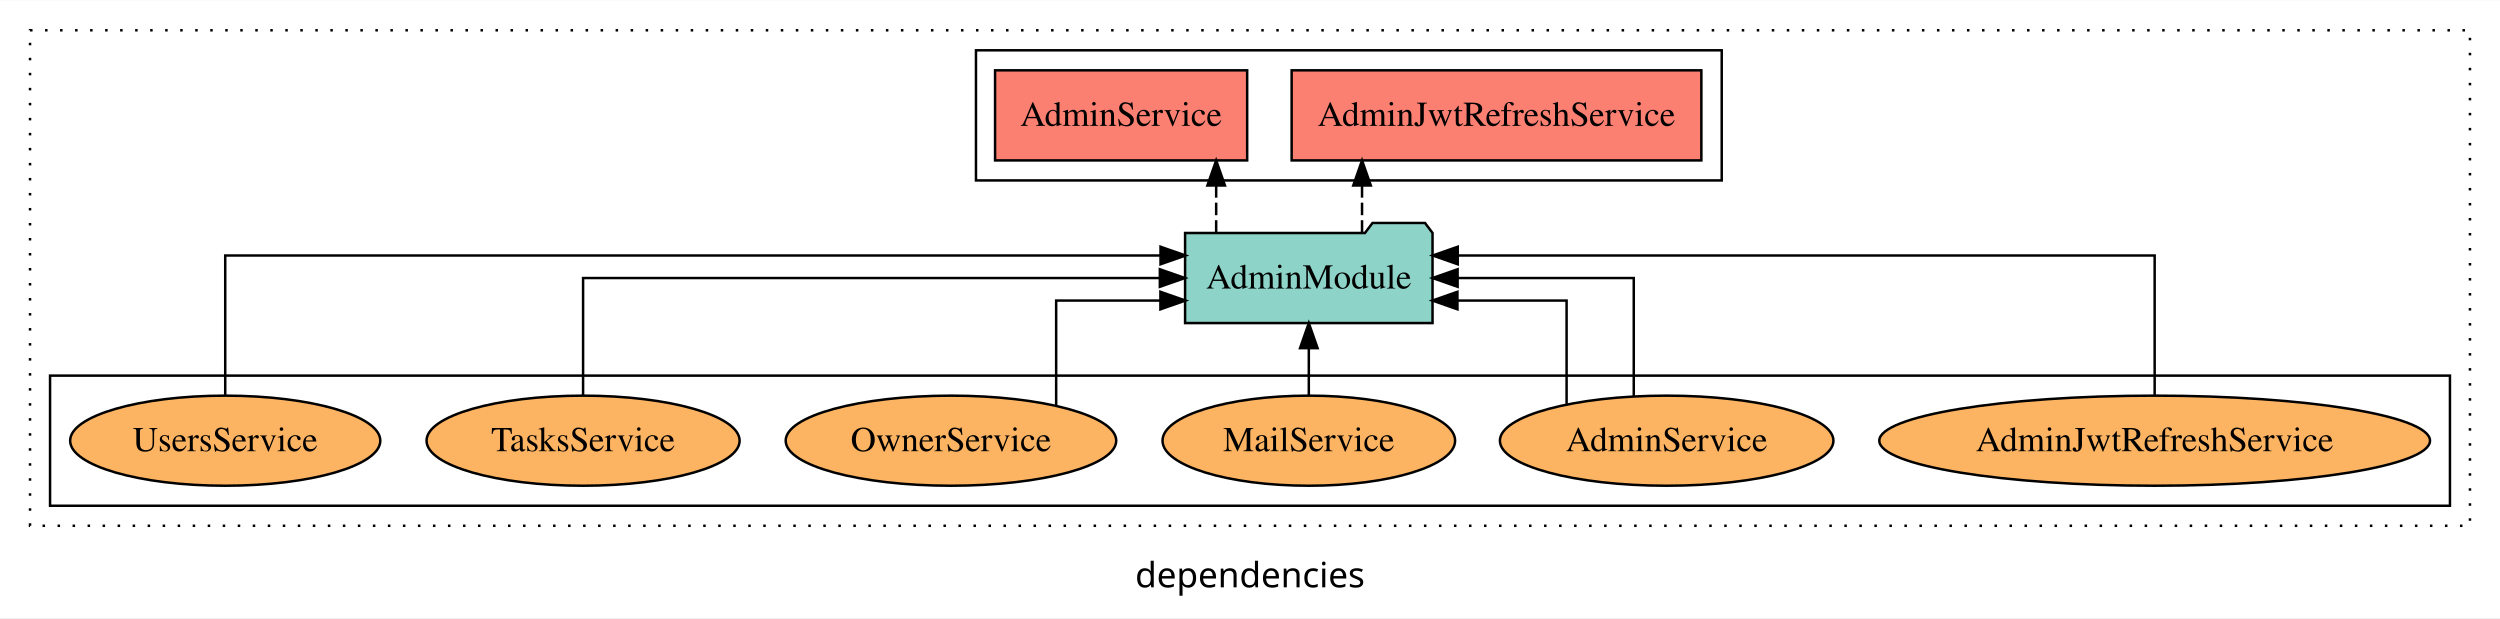
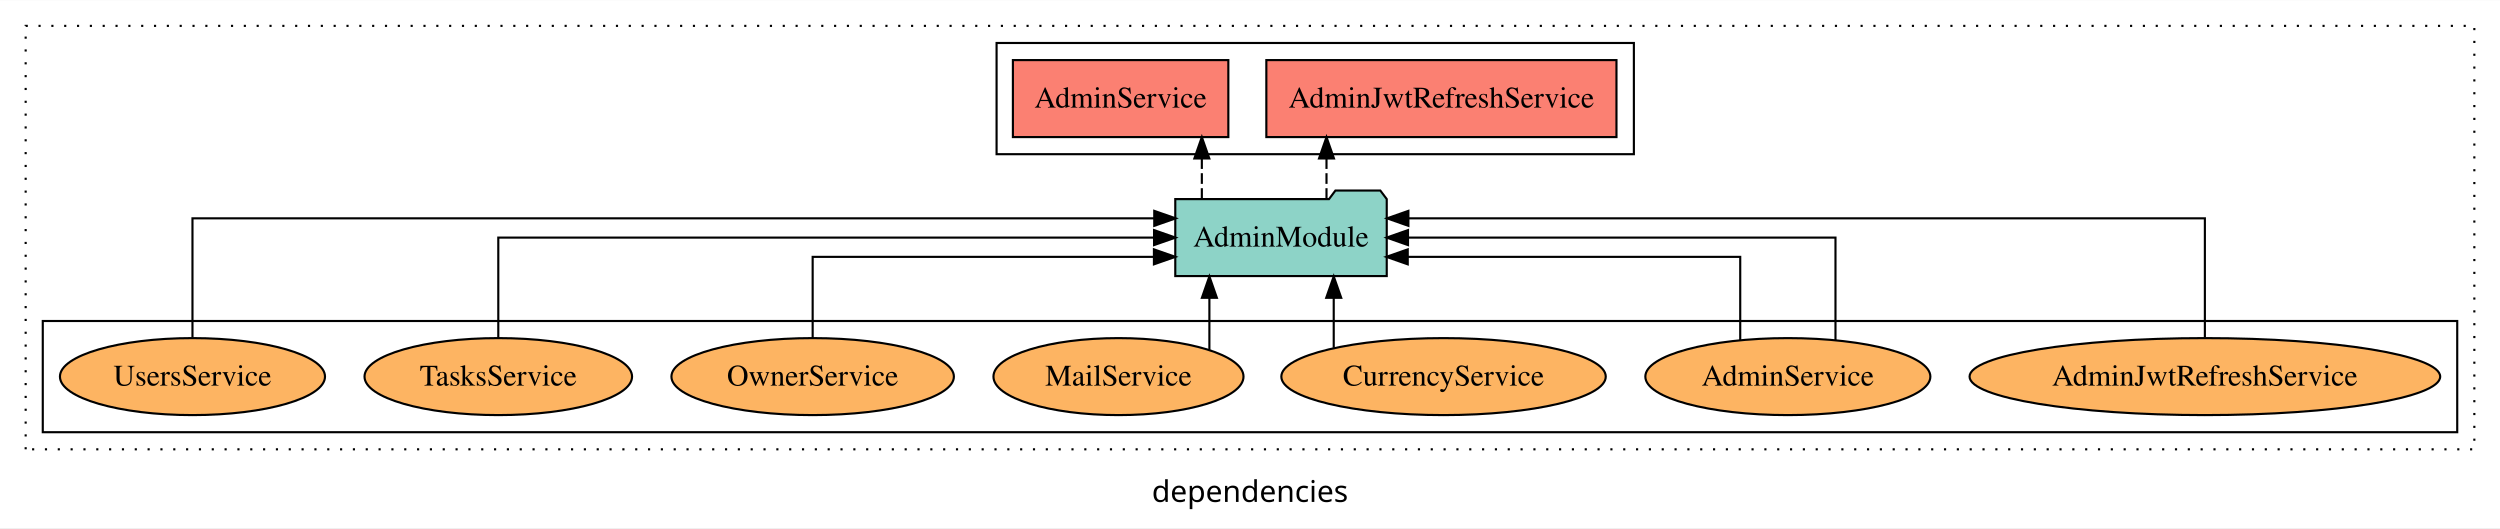
- <svg xmlns="http://www.w3.org/2000/svg" width="999pt" height="247pt" viewBox="0.00 0.00 999.00 246.80">
+ <svg xmlns="http://www.w3.org/2000/svg" width="1169pt" height="247pt" viewBox="0.00 0.00 1169.00 246.80">
  <g id="graph0" class="graph" transform="scale(1 1) rotate(0) translate(4 242.8)">
-     <polygon fill="white" stroke="transparent" points="-4,4 -4,-242.8 995,-242.8 995,4 -4,4" />
-     <text text-anchor="middle" x="495.5" y="-8.2" font-family="sans-serif" font-size="14.00">dependencies</text>
+     <polygon fill="white" stroke="transparent" points="-4,4 -4,-242.8 1165,-242.8 1165,4 -4,4" />
+     <text text-anchor="middle" x="580.5" y="-8.2" font-family="sans-serif" font-size="14.00">dependencies</text>
    <g id="clust1" class="cluster">
-       <polygon fill="none" stroke="black" stroke-dasharray="1,5" points="8,-32.8 8,-230.8 983,-230.8 983,-32.8 8,-32.8" />
+       <polygon fill="none" stroke="black" stroke-dasharray="1,5" points="8,-32.8 8,-230.8 1153,-230.8 1153,-32.8 8,-32.8" />
    </g>
    <g id="clust4" class="cluster">
-       <polygon fill="none" stroke="black" points="386,-170.8 386,-222.8 684,-222.8 684,-170.8 386,-170.8" />
+       <polygon fill="none" stroke="black" points="462,-170.8 462,-222.8 760,-222.8 760,-170.8 462,-170.8" />
    </g>
    <g id="clust6" class="cluster">
-       <polygon fill="none" stroke="black" points="16,-40.8 16,-92.8 975,-92.8 975,-40.8 16,-40.8" />
+       <polygon fill="none" stroke="black" points="16,-40.8 16,-92.8 1145,-92.8 1145,-40.8 16,-40.8" />
    </g>
    <g id="node1" class="node">
-       <polygon fill="#fb8072" stroke="black" points="675.86,-214.8 512.14,-214.8 512.14,-178.8 675.86,-178.8 675.86,-214.8" />
-       <text text-anchor="middle" x="594" y="-192.6" font-family="Times,serif" font-size="14.00">AdminJwtRefreshService </text>
+       <polygon fill="#fb8072" stroke="black" points="751.86,-214.8 588.14,-214.8 588.14,-178.8 751.86,-178.8 751.86,-214.8" />
+       <text text-anchor="middle" x="670" y="-192.6" font-family="Times,serif" font-size="14.00">AdminJwtRefreshService </text>
    </g>
    <g id="node2" class="node">
-       <polygon fill="#fb8072" stroke="black" points="494.37,-214.8 393.63,-214.8 393.63,-178.8 494.37,-178.8 494.37,-214.8" />
-       <text text-anchor="middle" x="444" y="-192.6" font-family="Times,serif" font-size="14.00">AdminService </text>
+       <polygon fill="#fb8072" stroke="black" points="570.37,-214.8 469.63,-214.8 469.63,-178.8 570.37,-178.8 570.37,-214.8" />
+       <text text-anchor="middle" x="520" y="-192.6" font-family="Times,serif" font-size="14.00">AdminService </text>
    </g>
    <g id="node3" class="node">
-       <polygon fill="#8dd3c7" stroke="black" points="568.44,-149.8 565.44,-153.8 544.44,-153.8 541.44,-149.8 469.56,-149.8 469.56,-113.8 568.44,-113.8 568.44,-149.8" />
-       <text text-anchor="middle" x="519" y="-127.6" font-family="Times,serif" font-size="14.00">AdminModule</text>
+       <polygon fill="#8dd3c7" stroke="black" points="644.44,-149.8 641.44,-153.8 620.44,-153.8 617.44,-149.8 545.56,-149.8 545.56,-113.8 644.44,-113.8 644.44,-149.8" />
+       <text text-anchor="middle" x="595" y="-127.6" font-family="Times,serif" font-size="14.00">AdminModule</text>
    </g>
    <g id="edge1" class="edge">
-       <path fill="none" stroke="black" stroke-dasharray="5,2" d="M540.27,-149.91C540.27,-149.91 540.27,-168.79 540.27,-168.79" />
-       <polygon fill="black" stroke="black" points="536.77,-168.79 540.27,-178.79 543.77,-168.79 536.77,-168.79" />
+       <path fill="none" stroke="black" stroke-dasharray="5,2" d="M616.27,-149.91C616.27,-149.91 616.27,-168.79 616.27,-168.79" />
+       <polygon fill="black" stroke="black" points="612.77,-168.79 616.27,-178.79 619.77,-168.79 612.77,-168.79" />
    </g>
    <g id="edge2" class="edge">
-       <path fill="none" stroke="black" stroke-dasharray="5,2" d="M481.98,-149.91C481.98,-149.91 481.98,-168.79 481.98,-168.79" />
-       <polygon fill="black" stroke="black" points="478.48,-168.79 481.98,-178.79 485.48,-168.79 478.48,-168.79" />
+       <path fill="none" stroke="black" stroke-dasharray="5,2" d="M557.98,-149.91C557.98,-149.91 557.98,-168.79 557.98,-168.79" />
+       <polygon fill="black" stroke="black" points="554.48,-168.79 557.98,-178.79 561.48,-168.79 554.48,-168.79" />
    </g>
    <g id="node4" class="node">
-       <ellipse fill="#fdb462" stroke="black" cx="857" cy="-66.8" rx="110.03" ry="18" />
-       <text text-anchor="middle" x="857" y="-62.6" font-family="Times,serif" font-size="14.00">AdminJwtRefreshService</text>
+       <ellipse fill="#fdb462" stroke="black" cx="1027" cy="-66.8" rx="110.03" ry="18" />
+       <text text-anchor="middle" x="1027" y="-62.6" font-family="Times,serif" font-size="14.00">AdminJwtRefreshService</text>
    </g>
    <g id="edge3" class="edge">
-       <path fill="none" stroke="black" d="M857,-85.09C857,-107.01 857,-140.8 857,-140.8 857,-140.8 578.51,-140.8 578.51,-140.8" />
-       <polygon fill="black" stroke="black" points="578.51,-137.3 568.51,-140.8 578.51,-144.3 578.51,-137.3" />
+       <path fill="none" stroke="black" d="M1027,-85.09C1027,-107.01 1027,-140.8 1027,-140.8 1027,-140.8 654.56,-140.8 654.56,-140.8" />
+       <polygon fill="black" stroke="black" points="654.56,-137.3 644.56,-140.8 654.56,-144.3 654.56,-137.3" />
    </g>
    <g id="node5" class="node">
-       <ellipse fill="#fdb462" stroke="black" cx="662" cy="-66.8" rx="66.64" ry="18" />
-       <text text-anchor="middle" x="662" y="-62.6" font-family="Times,serif" font-size="14.00">AdminService</text>
+       <ellipse fill="#fdb462" stroke="black" cx="832" cy="-66.8" rx="66.64" ry="18" />
+       <text text-anchor="middle" x="832" y="-62.6" font-family="Times,serif" font-size="14.00">AdminService</text>
    </g>
    <g id="edge4" class="edge">
-       <path fill="none" stroke="black" d="M622.01,-81.22C622.01,-97.81 622.01,-122.8 622.01,-122.8 622.01,-122.8 578.39,-122.8 578.39,-122.8" />
-       <polygon fill="black" stroke="black" points="578.39,-119.3 568.39,-122.8 578.39,-126.3 578.39,-119.3" />
+       <path fill="none" stroke="black" d="M809.73,-83.91C809.73,-100.37 809.73,-122.8 809.73,-122.8 809.73,-122.8 654.26,-122.8 654.26,-122.8" />
+       <polygon fill="black" stroke="black" points="654.26,-119.3 644.26,-122.8 654.26,-126.3 654.26,-119.3" />
    </g>
    <g id="edge5" class="edge">
-       <path fill="none" stroke="black" d="M648.85,-84.56C648.85,-103.81 648.85,-131.8 648.85,-131.8 648.85,-131.8 578.46,-131.8 578.46,-131.8" />
-       <polygon fill="black" stroke="black" points="578.46,-128.3 568.46,-131.8 578.46,-135.3 578.46,-128.3" />
+       <path fill="none" stroke="black" d="M854.27,-83.88C854.27,-103.14 854.27,-131.8 854.27,-131.8 854.27,-131.8 654.38,-131.8 654.38,-131.8" />
+       <polygon fill="black" stroke="black" points="654.38,-128.3 644.38,-131.8 654.38,-135.3 654.38,-128.3" />
    </g>
    <g id="node6" class="node">
+       <ellipse fill="#fdb462" stroke="black" cx="671" cy="-66.8" rx="75.85" ry="18" />
+       <text text-anchor="middle" x="671" y="-62.6" font-family="Times,serif" font-size="14.00">CurrencyService</text>
+     </g>
+     <g id="edge6" class="edge">
+       <path fill="none" stroke="black" d="M619.65,-80.27C619.65,-80.27 619.65,-103.66 619.65,-103.66" />
+       <polygon fill="black" stroke="black" points="616.15,-103.66 619.65,-113.66 623.15,-103.66 616.15,-103.66" />
+     </g>
+     <g id="node7" class="node">
      <ellipse fill="#fdb462" stroke="black" cx="519" cy="-66.8" rx="58.46" ry="18" />
      <text text-anchor="middle" x="519" y="-62.6" font-family="Times,serif" font-size="14.00">MailService</text>
    </g>
-     <g id="edge6" class="edge">
-       <path fill="none" stroke="black" d="M519,-84.91C519,-84.91 519,-103.79 519,-103.79" />
-       <polygon fill="black" stroke="black" points="515.5,-103.79 519,-113.79 522.5,-103.79 515.5,-103.79" />
+     <g id="edge7" class="edge">
+       <path fill="none" stroke="black" d="M561.51,-79.33C561.51,-79.33 561.51,-103.65 561.51,-103.65" />
+       <polygon fill="black" stroke="black" points="558.01,-103.65 561.51,-113.65 565.01,-103.65 558.01,-103.65" />
    </g>
-     <g id="node7" class="node">
+     <g id="node8" class="node">
      <ellipse fill="#fdb462" stroke="black" cx="376" cy="-66.8" rx="66.04" ry="18" />
      <text text-anchor="middle" x="376" y="-62.6" font-family="Times,serif" font-size="14.00">OwnerService</text>
    </g>
-     <g id="edge7" class="edge">
-       <path fill="none" stroke="black" d="M418.04,-80.93C418.04,-97.52 418.04,-122.8 418.04,-122.8 418.04,-122.8 459.7,-122.8 459.7,-122.8" />
-       <polygon fill="black" stroke="black" points="459.7,-126.3 469.7,-122.8 459.7,-119.3 459.7,-126.3" />
+     <g id="edge8" class="edge">
+       <path fill="none" stroke="black" d="M376,-84.83C376,-101.2 376,-122.8 376,-122.8 376,-122.8 535.58,-122.8 535.58,-122.8" />
+       <polygon fill="black" stroke="black" points="535.58,-126.3 545.58,-122.8 535.58,-119.3 535.58,-126.3" />
    </g>
-     <g id="node8" class="node">
+     <g id="node9" class="node">
      <ellipse fill="#fdb462" stroke="black" cx="229" cy="-66.8" rx="62.55" ry="18" />
      <text text-anchor="middle" x="229" y="-62.6" font-family="Times,serif" font-size="14.00">TasksService</text>
    </g>
-     <g id="edge8" class="edge">
-       <path fill="none" stroke="black" d="M229,-84.91C229,-104.14 229,-131.8 229,-131.8 229,-131.8 459.48,-131.8 459.48,-131.8" />
-       <polygon fill="black" stroke="black" points="459.48,-135.3 469.48,-131.8 459.48,-128.3 459.48,-135.3" />
+     <g id="edge9" class="edge">
+       <path fill="none" stroke="black" d="M229,-84.91C229,-104.14 229,-131.8 229,-131.8 229,-131.8 535.64,-131.8 535.64,-131.8" />
+       <polygon fill="black" stroke="black" points="535.64,-135.3 545.64,-131.8 535.64,-128.3 535.64,-135.3" />
    </g>
-     <g id="node9" class="node">
+     <g id="node10" class="node">
      <ellipse fill="#fdb462" stroke="black" cx="86" cy="-66.8" rx="61.97" ry="18" />
      <text text-anchor="middle" x="86" y="-62.6" font-family="Times,serif" font-size="14.00">UsersService</text>
    </g>
-     <g id="edge9" class="edge">
-       <path fill="none" stroke="black" d="M86,-85.09C86,-107.01 86,-140.8 86,-140.8 86,-140.8 459.75,-140.8 459.75,-140.8" />
-       <polygon fill="black" stroke="black" points="459.75,-144.3 469.75,-140.8 459.75,-137.3 459.75,-144.3" />
+     <g id="edge10" class="edge">
+       <path fill="none" stroke="black" d="M86,-85.09C86,-107.01 86,-140.8 86,-140.8 86,-140.8 535.73,-140.8 535.73,-140.8" />
+       <polygon fill="black" stroke="black" points="535.73,-144.3 545.73,-140.8 535.73,-137.3 535.73,-144.3" />
    </g>
  </g>
</svg>
